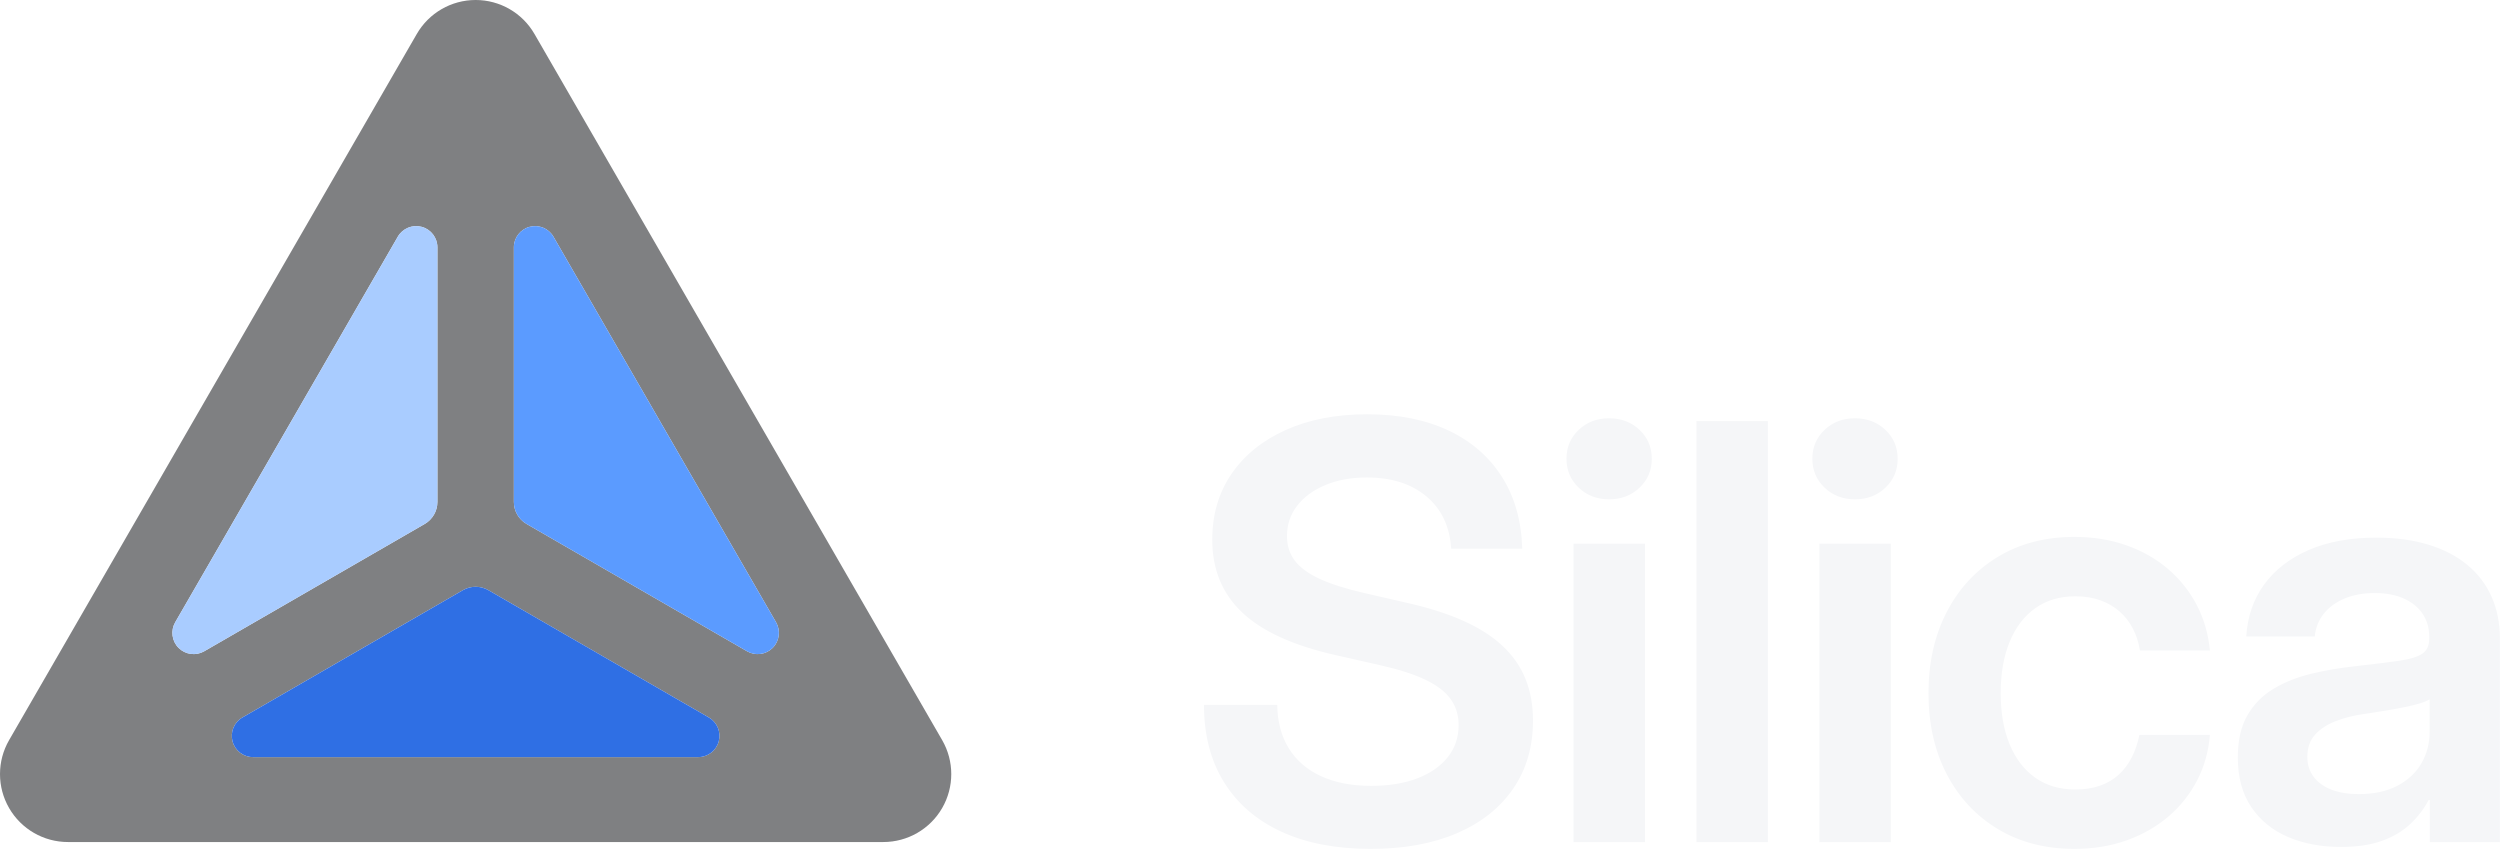
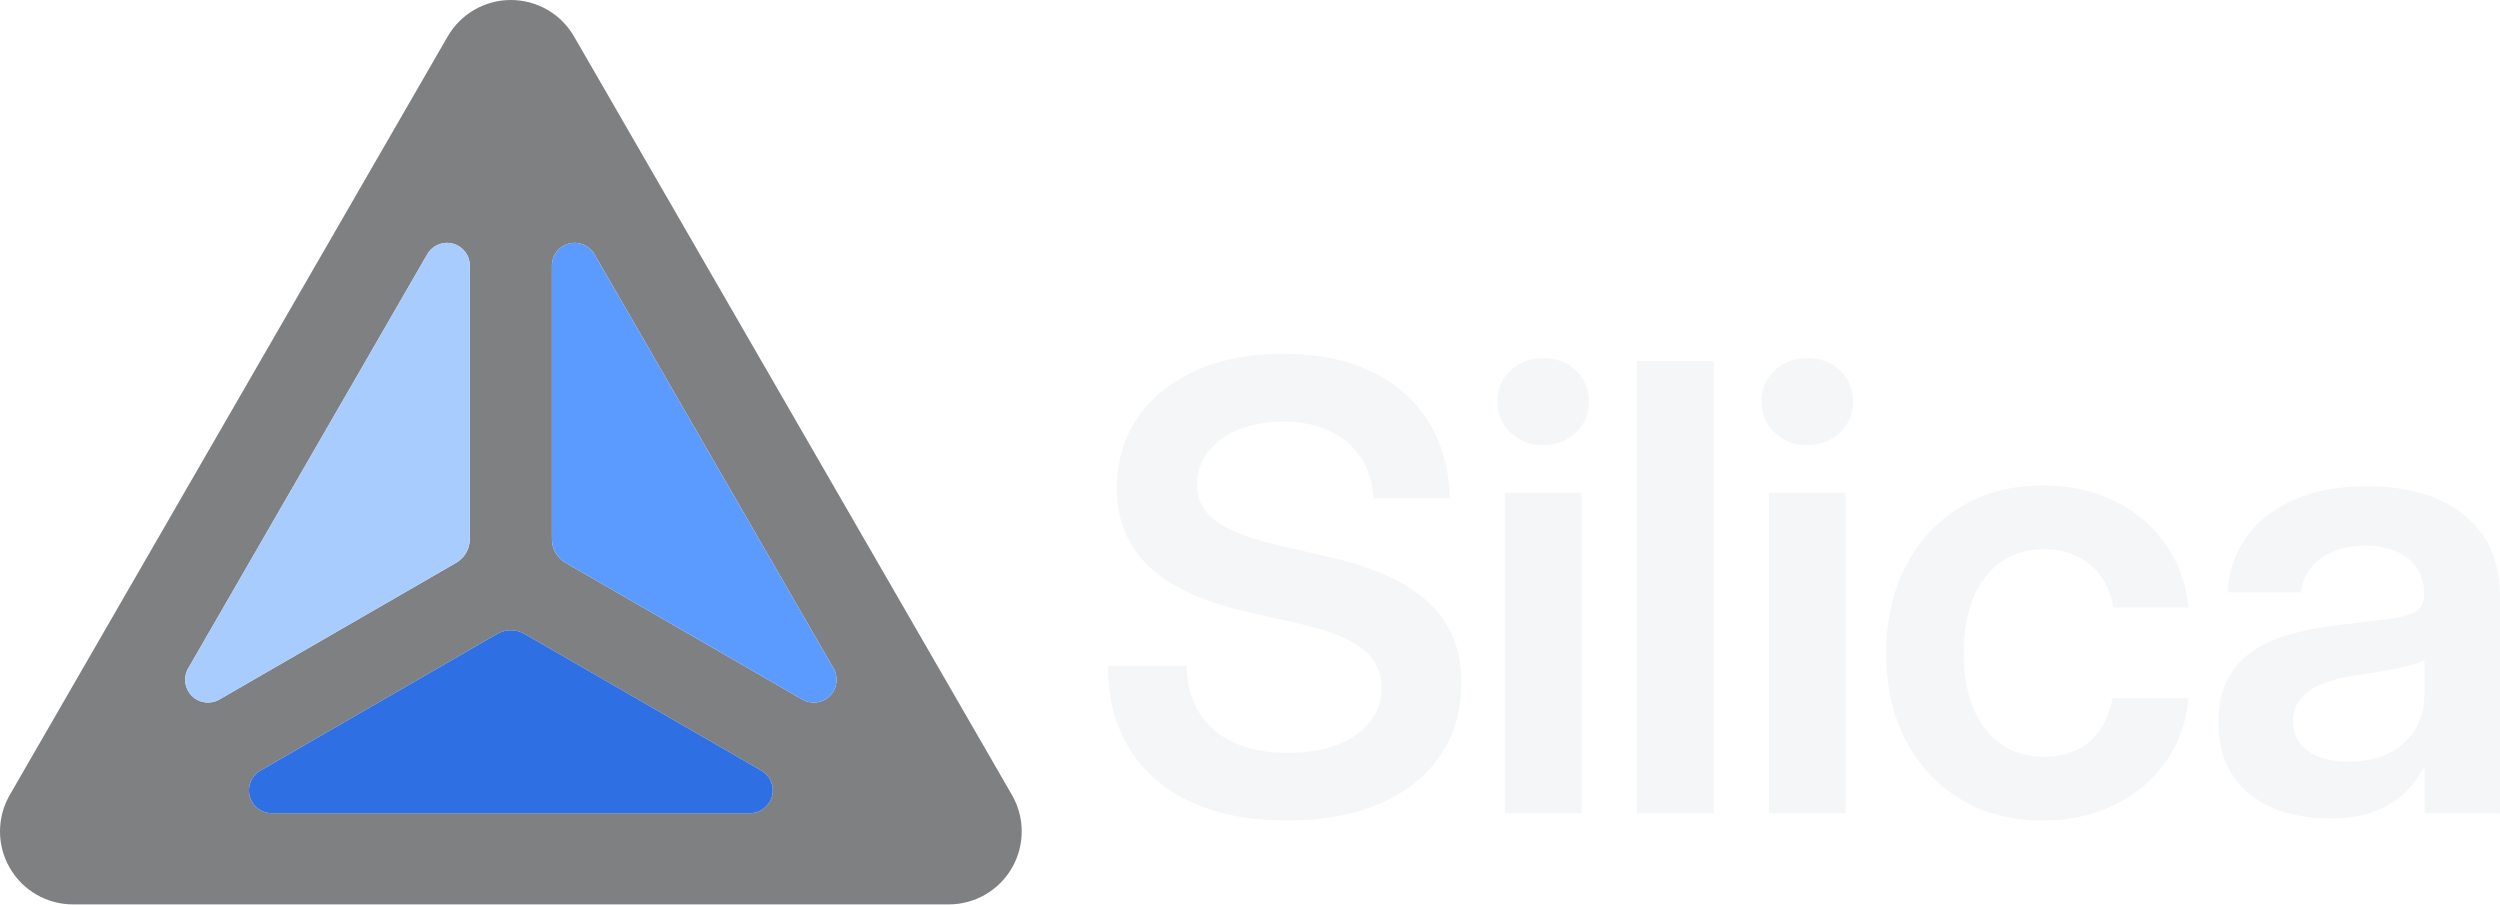
- <svg xmlns="http://www.w3.org/2000/svg" width="189.999" height="64.515" viewBox="0 0 189.999 64.515">
+ <svg xmlns="http://www.w3.org/2000/svg" width="176.897" height="64" viewBox="0 0 176.897 64">
  <g transform="translate(-5.164 -4.843) scale(1.291)">
    <path fill="#16181C" fill-opacity="0.55" fill-rule="evenodd" d="M28.536 5.751A4 4 0 0 1 35.464 5.751L59.464 47.321A4 4 0 0 1 56 53.321L8 53.321A4 4 0 0 1 4.536 47.321ZM29.75 18.313A1.25 1.25 0 0 0 27.417 17.688L14.315 40.383A1.25 1.25 0 0 0 16.022 42.091L29 34.598A1.5 1.5 0 0 0 29.75 33.299ZM36.583 17.688A1.25 1.25 0 0 0 34.25 18.313L34.25 33.299A1.5 1.5 0 0 0 35 34.598L47.978 42.091A1.25 1.25 0 0 0 49.685 40.383ZM32.75 38.495A1.5 1.5 0 0 0 31.25 38.495L18.272 45.988A1.25 1.25 0 0 0 18.897 48.321L45.103 48.321A1.25 1.25 0 0 0 45.728 45.988Z" />
    <path fill="#A9CCFF" d="M29.75 18.313A1.25 1.25 0 0 0 27.417 17.688L14.315 40.383A1.25 1.25 0 0 0 16.022 42.091L29 34.598A1.5 1.5 0 0 0 29.75 33.299Z" />
    <path fill="#5B9BFF" d="M36.583 17.688A1.25 1.25 0 0 0 34.25 18.313L34.25 33.299A1.5 1.5 0 0 0 35 34.598L47.978 42.091A1.25 1.25 0 0 0 49.685 40.383Z" />
    <path fill="#2F6FE4" d="M32.75 38.495A1.5 1.5 0 0 0 31.25 38.495L18.272 45.988A1.25 1.25 0 0 0 18.897 48.321L45.103 48.321A1.25 1.25 0 0 0 45.728 45.988Z" />
  </g>
-   <path fill="#F5F6F8" d="M104.175 64.515Q100.218 64.515 97.381 63.206Q94.543 61.897 93.023 59.443Q91.502 56.989 91.502 53.568H97.07Q97.093 55.488 97.948 56.872Q98.803 58.256 100.401 58.991Q101.998 59.725 104.214 59.725Q106.222 59.725 107.707 59.158Q109.193 58.591 110.024 57.551Q110.855 56.512 110.855 55.111Q110.855 53.981 110.255 53.14Q109.656 52.299 108.352 51.67Q107.048 51.041 104.914 50.56L101.474 49.78Q96.67 48.693 94.401 46.543Q92.131 44.393 92.131 41.02Q92.131 38.149 93.599 36.009Q95.067 33.869 97.721 32.677Q100.374 31.485 103.904 31.485Q107.473 31.485 110.083 32.717Q112.692 33.95 114.144 36.238Q115.596 38.525 115.69 41.697H110.29Q110.126 39.17 108.409 37.729Q106.692 36.288 103.884 36.288Q102.116 36.288 100.744 36.856Q99.372 37.423 98.591 38.427Q97.809 39.431 97.809 40.742Q97.809 41.817 98.399 42.602Q98.99 43.386 100.273 43.983Q101.556 44.579 103.635 45.059L106.886 45.806Q109.374 46.363 111.189 47.171Q113.003 47.979 114.181 49.076Q115.359 50.173 115.933 51.587Q116.507 53.001 116.507 54.762Q116.507 57.741 115.003 59.935Q113.499 62.128 110.731 63.322Q107.963 64.515 104.175 64.515ZM119.586 64V41.321H125.016V64H119.586ZM122.293 37.948Q120.907 37.948 119.979 37.06Q119.052 36.173 119.052 34.863Q119.052 33.552 119.979 32.671Q120.907 31.79 122.283 31.79Q123.678 31.79 124.606 32.671Q125.535 33.551 125.535 34.873Q125.535 36.178 124.605 37.063Q123.675 37.948 122.293 37.948ZM134.359 32V64H128.93V32H134.359ZM138.273 64V41.321H143.702V64H138.273ZM140.98 37.948Q139.593 37.948 138.666 37.06Q137.738 36.173 137.738 34.863Q137.738 33.552 138.666 32.671Q139.593 31.79 140.97 31.79Q142.364 31.79 143.292 32.671Q144.221 33.551 144.221 34.873Q144.221 36.178 143.291 37.063Q142.361 37.948 140.98 37.948ZM157.66 64.515Q154.347 64.515 151.846 63.013Q149.345 61.51 147.955 58.843Q146.564 56.177 146.564 52.688Q146.564 49.186 147.955 46.505Q149.345 43.824 151.846 42.315Q154.347 40.805 157.66 40.805Q159.794 40.805 161.599 41.442Q163.405 42.079 164.761 43.235Q166.118 44.391 166.944 45.965Q167.769 47.54 167.952 49.435H162.634Q162.487 48.519 162.096 47.766Q161.705 47.014 161.08 46.467Q160.455 45.921 159.617 45.62Q158.78 45.319 157.722 45.319Q155.951 45.319 154.679 46.223Q153.406 47.128 152.729 48.783Q152.052 50.437 152.052 52.688Q152.052 54.917 152.729 56.562Q153.406 58.207 154.676 59.104Q155.945 60.002 157.722 60.002Q158.78 60.002 159.604 59.711Q160.427 59.42 161.025 58.873Q161.622 58.327 162.013 57.56Q162.405 56.793 162.593 55.854H167.952Q167.8 57.723 166.986 59.301Q166.172 60.879 164.805 62.05Q163.437 63.22 161.62 63.868Q159.803 64.515 157.66 64.515ZM177.914 64.367Q175.651 64.367 173.884 63.609Q172.117 62.851 171.095 61.335Q170.073 59.819 170.073 57.564Q170.073 55.625 170.8 54.366Q171.528 53.107 172.775 52.355Q174.022 51.603 175.632 51.211Q177.241 50.819 178.985 50.635Q181.092 50.396 182.326 50.219Q183.56 50.041 184.09 49.682Q184.62 49.323 184.62 48.549V48.381Q184.62 47.406 184.126 46.662Q183.632 45.919 182.706 45.495Q181.779 45.071 180.476 45.071Q179.171 45.071 178.174 45.493Q177.177 45.915 176.593 46.659Q176.009 47.402 175.923 48.37H170.715Q170.853 46.109 172.073 44.426Q173.293 42.743 175.461 41.801Q177.629 40.86 180.6 40.86Q182.807 40.86 184.554 41.393Q186.301 41.926 187.514 42.93Q188.726 43.933 189.358 45.35Q189.991 46.767 189.991 48.535V64H184.666V60.794H184.58Q184.049 61.803 183.192 62.615Q182.336 63.426 181.048 63.896Q179.759 64.367 177.914 64.367ZM179.249 60.352Q181.011 60.352 182.218 59.709Q183.424 59.066 184.037 57.994Q184.651 56.922 184.651 55.61V53.147Q184.397 53.309 183.906 53.458Q183.414 53.606 182.738 53.744Q182.062 53.882 181.272 54.013Q180.483 54.144 179.648 54.265Q178.492 54.429 177.515 54.805Q176.538 55.182 175.947 55.832Q175.356 56.482 175.356 57.516Q175.356 58.398 175.836 59.037Q176.316 59.676 177.191 60.014Q178.065 60.352 179.249 60.352Z" />
+   <path fill="#F5F6F8" d="M91.074 58.06Q87.117 58.06 84.279 56.751Q81.442 55.441 79.921 52.987Q78.401 50.534 78.401 47.112H83.968Q83.992 49.033 84.847 50.417Q85.702 51.801 87.299 52.535Q88.897 53.27 91.112 53.27Q93.121 53.27 94.606 52.702Q96.091 52.135 96.923 51.096Q97.754 50.057 97.754 48.656Q97.754 47.525 97.154 46.684Q96.555 45.843 95.25 45.214Q93.946 44.585 91.812 44.104L88.373 43.324Q83.569 42.238 81.299 40.087Q79.03 37.937 79.03 34.564Q79.03 31.694 80.498 29.554Q81.966 27.414 84.62 26.221Q87.273 25.029 90.803 25.029Q94.372 25.029 96.981 26.262Q99.591 27.494 101.043 29.782Q102.495 32.07 102.588 35.241H97.189Q97.024 32.714 95.308 31.273Q93.591 29.833 90.782 29.833Q89.014 29.833 87.643 30.4Q86.271 30.968 85.489 31.971Q84.708 32.975 84.708 34.286Q84.708 35.362 85.298 36.146Q85.888 36.93 87.171 37.527Q88.454 38.124 90.534 38.603L93.785 39.35Q96.273 39.907 98.087 40.715Q99.902 41.524 101.08 42.621Q102.258 43.718 102.832 45.132Q103.405 46.546 103.405 48.306Q103.405 51.285 101.902 53.479Q100.398 55.672 97.63 56.866Q94.862 58.06 91.074 58.06ZM106.485 57.544V34.865H111.914V57.544H106.485ZM109.192 31.492Q107.806 31.492 106.878 30.605Q105.951 29.717 105.951 28.408Q105.951 27.097 106.878 26.216Q107.806 25.335 109.182 25.335Q110.576 25.335 111.505 26.215Q112.433 27.095 112.433 28.418Q112.433 29.723 111.504 30.608Q110.574 31.492 109.192 31.492ZM121.258 25.544V57.544H115.828V25.544H121.258ZM125.172 57.544V34.865H130.601V57.544H125.172ZM127.878 31.492Q126.492 31.492 125.565 30.605Q124.637 29.717 124.637 28.408Q124.637 27.097 125.565 26.216Q126.492 25.335 127.868 25.335Q129.263 25.335 130.191 26.215Q131.12 27.095 131.12 28.418Q131.12 29.723 130.19 30.608Q129.26 31.492 127.878 31.492ZM144.559 58.06Q141.245 58.06 138.745 56.557Q136.244 55.055 134.854 52.388Q133.463 49.721 133.463 46.232Q133.463 42.73 134.854 40.049Q136.244 37.368 138.745 35.859Q141.245 34.35 144.559 34.35Q146.693 34.35 148.498 34.987Q150.303 35.624 151.66 36.78Q153.017 37.935 153.843 39.51Q154.668 41.084 154.85 42.98H149.533Q149.386 42.063 148.995 41.311Q148.603 40.558 147.978 40.012Q147.353 39.465 146.516 39.164Q145.679 38.863 144.621 38.863Q142.85 38.863 141.577 39.768Q140.305 40.672 139.628 42.327Q138.951 43.982 138.951 46.232Q138.951 48.462 139.628 50.106Q140.305 51.751 141.574 52.649Q142.844 53.546 144.621 53.546Q145.679 53.546 146.502 53.255Q147.326 52.964 147.923 52.418Q148.521 51.871 148.912 51.104Q149.303 50.337 149.492 49.399H154.85Q154.699 51.267 153.885 52.845Q153.071 54.423 151.704 55.594Q150.336 56.764 148.519 57.412Q146.702 58.06 144.559 58.06ZM164.813 57.911Q162.55 57.911 160.783 57.154Q159.016 56.396 157.994 54.88Q156.971 53.363 156.971 51.108Q156.971 49.169 157.699 47.91Q158.427 46.651 159.674 45.899Q160.92 45.147 162.53 44.755Q164.14 44.363 165.883 44.179Q167.991 43.94 169.225 43.763Q170.459 43.586 170.989 43.226Q171.519 42.867 171.519 42.093V41.925Q171.519 40.95 171.025 40.207Q170.531 39.464 169.604 39.04Q168.678 38.616 167.375 38.616Q166.07 38.616 165.073 39.038Q164.076 39.459 163.492 40.203Q162.907 40.946 162.822 41.915H157.614Q157.752 39.654 158.972 37.97Q160.192 36.287 162.36 35.346Q164.528 34.405 167.498 34.405Q169.706 34.405 171.453 34.938Q173.2 35.471 174.412 36.474Q175.625 37.478 176.257 38.895Q176.889 40.312 176.889 42.08V57.544H171.565V54.338H171.479Q170.947 55.348 170.091 56.159Q169.234 56.971 167.946 57.441Q166.658 57.911 164.813 57.911ZM166.148 53.897Q167.91 53.897 169.116 53.254Q170.323 52.611 170.936 51.539Q171.55 50.467 171.55 49.155V46.691Q171.296 46.853 170.804 47.002Q170.313 47.151 169.636 47.288Q168.96 47.426 168.171 47.557Q167.381 47.688 166.546 47.809Q165.391 47.974 164.414 48.35Q163.437 48.726 162.846 49.376Q162.255 50.027 162.255 51.06Q162.255 51.942 162.735 52.581Q163.215 53.22 164.089 53.558Q164.964 53.897 166.148 53.897Z" />
</svg>
